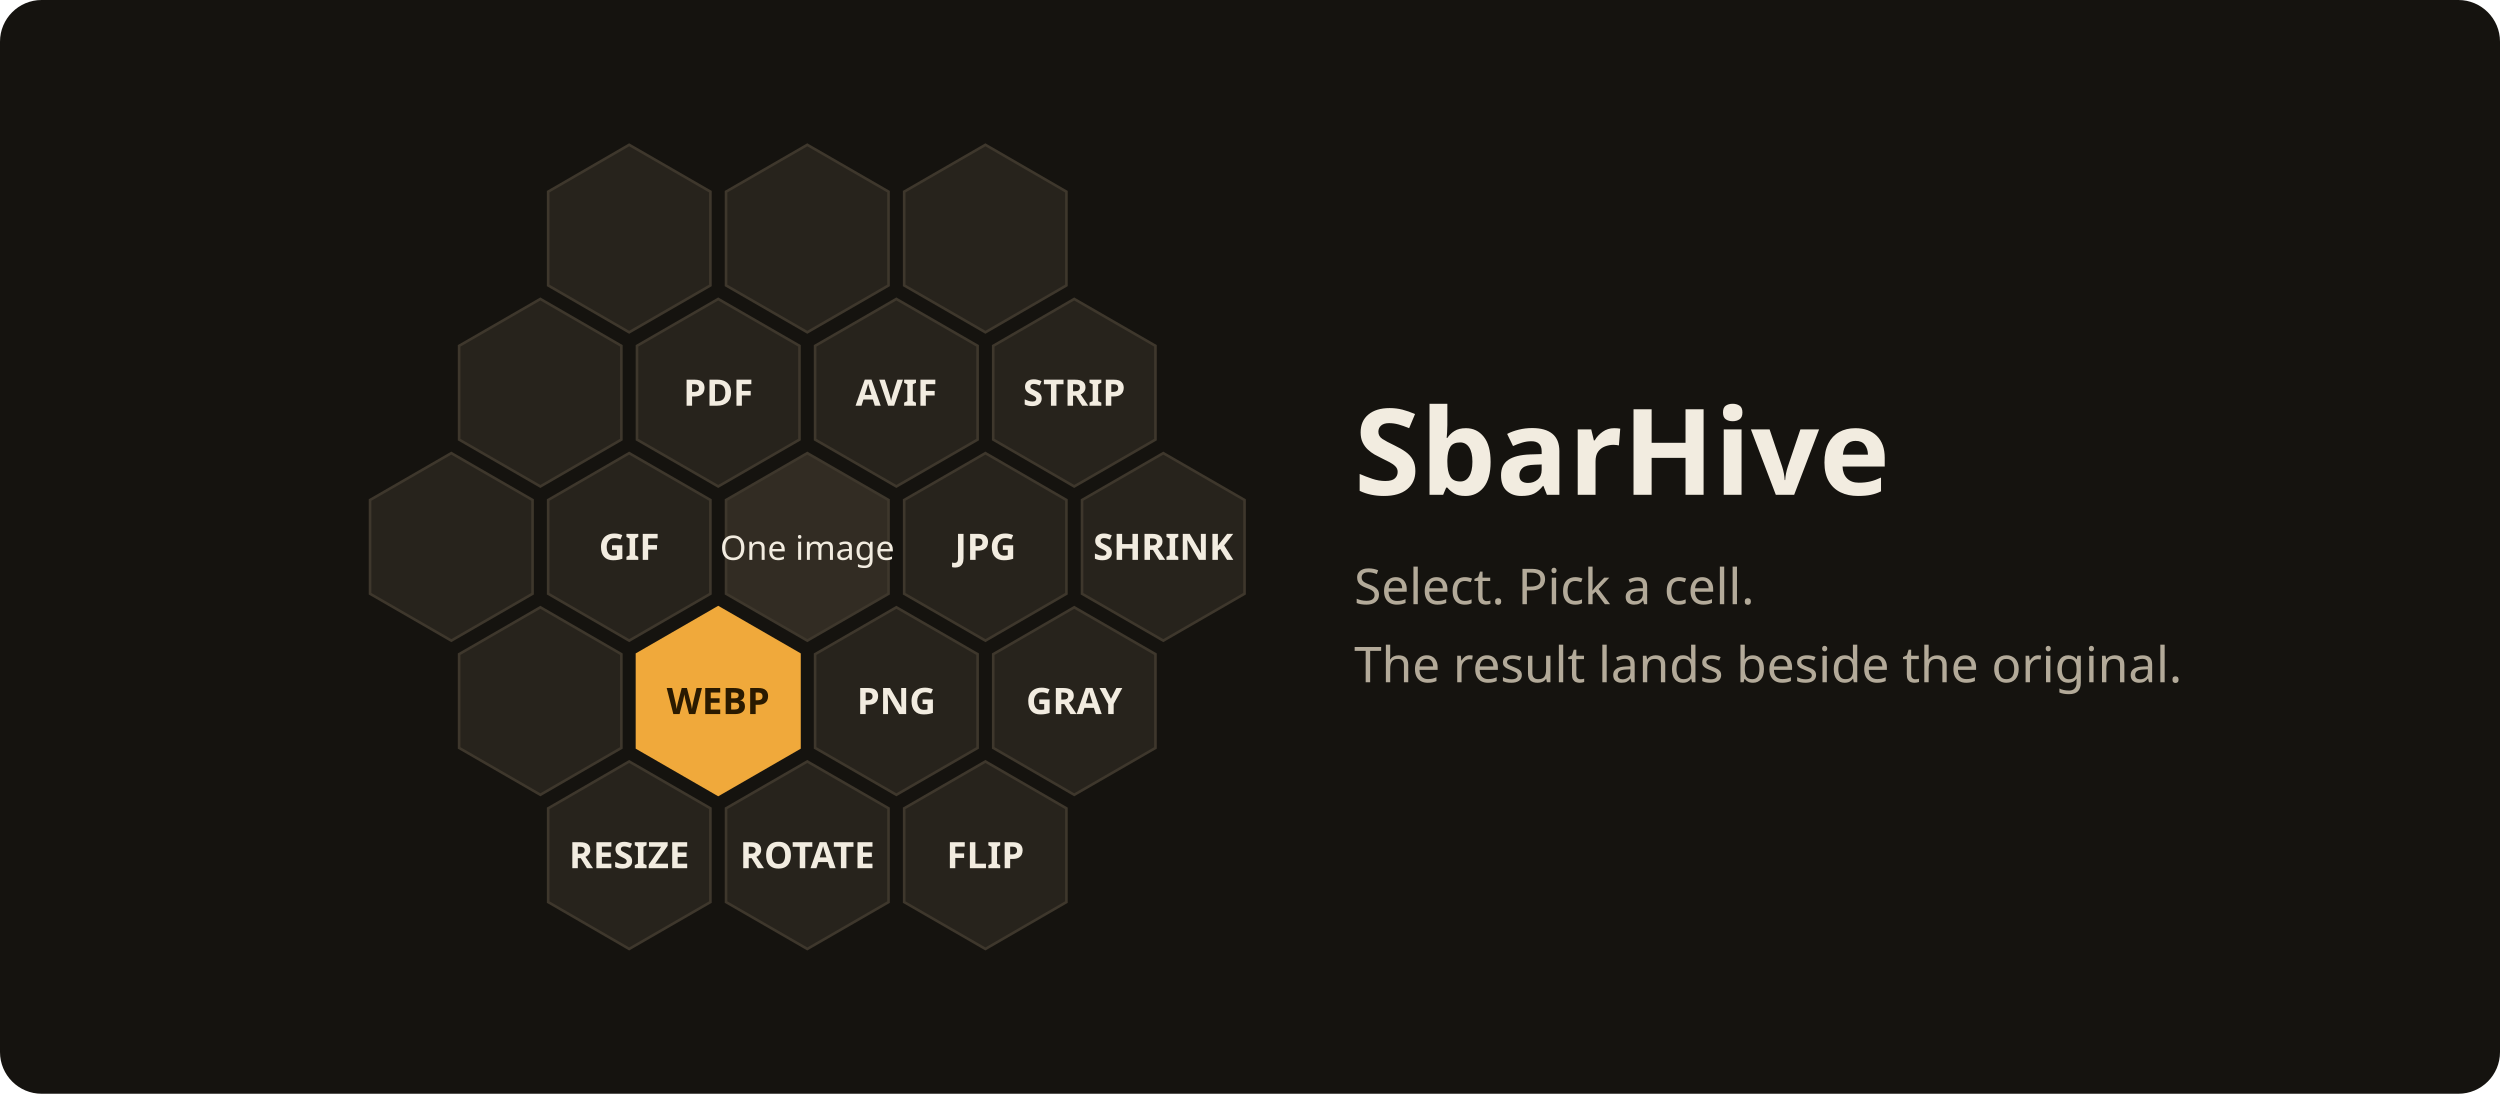
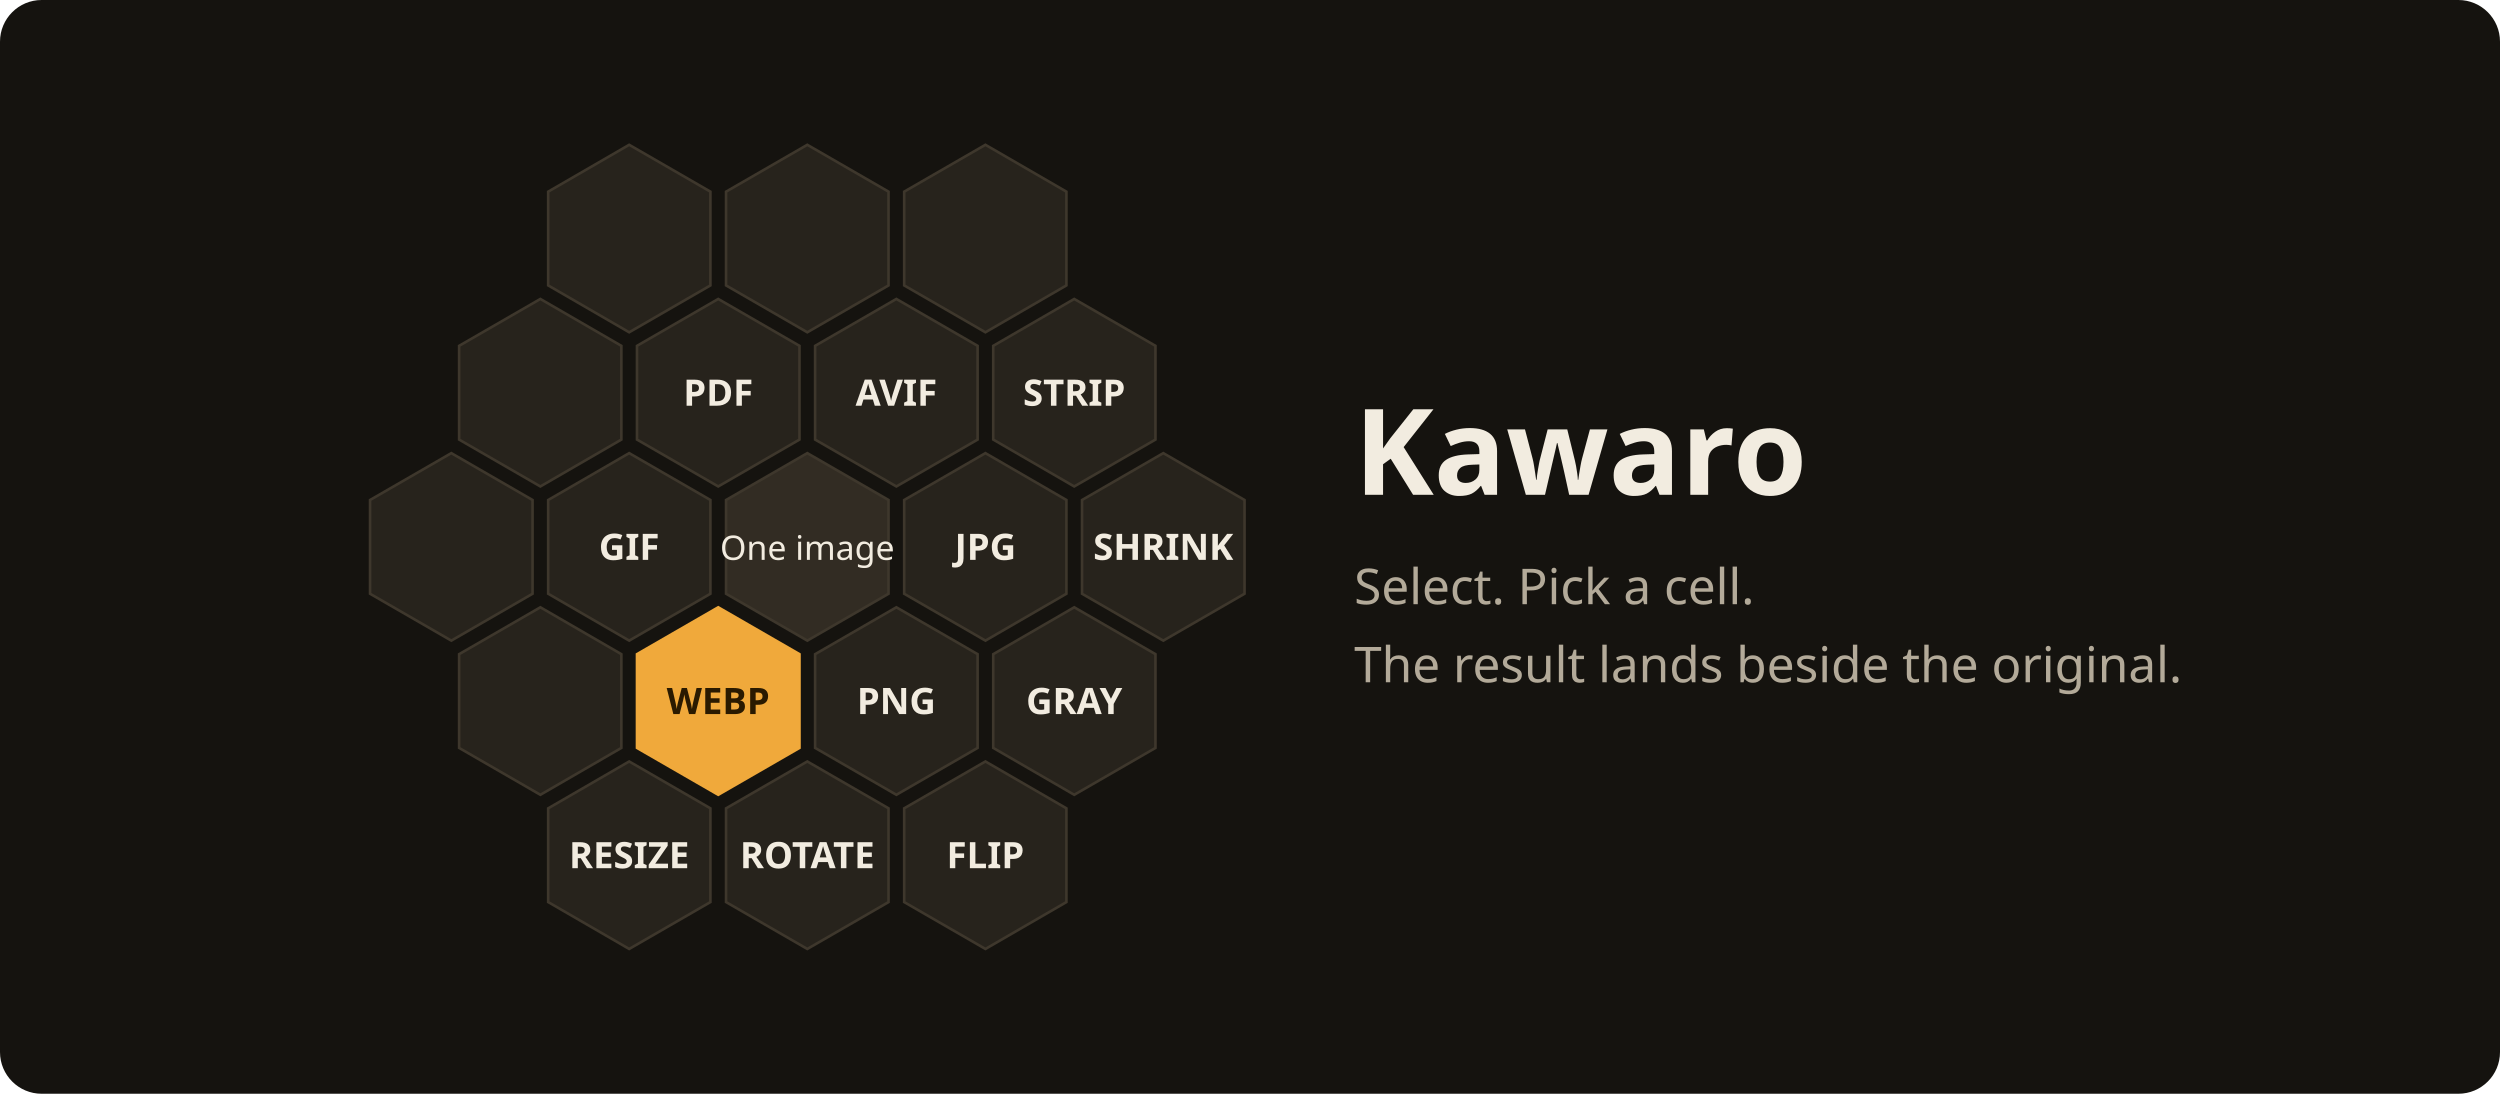
<svg xmlns="http://www.w3.org/2000/svg" viewBox="0 0 960 420" role="img" aria-labelledby="t d" width="960" height="420">
  <style>
.box{fill:#1E1B16;stroke:#3E372C;stroke-width:1}
.box2{fill:#27231C;stroke:#3E372C;stroke-width:1}
.zone{fill:#15130F;stroke:#3E372C;stroke-width:1;stroke-dasharray:6 6}
.hot{fill:#F0A93B;stroke:#F0A93B}
.hex{fill:#27231C;stroke:#3E372C;stroke-width:1}
.hexhot{fill:#F0A93B;stroke:#F0A93B}
.hexc{fill:#322C23;stroke:#3E372C;stroke-width:1}
.t{fill:#F2ECE0} .t2{fill:#B3AA99}
.hot-t{fill:#2A1A00} .hexhot-t{fill:#2A1A00}
.ln{stroke:#B3AA99;stroke-width:2;fill:none}
.head{fill:#B3AA99}
text{font-family:"IBM Plex Sans Arabic", "IBM Plex Sans", system-ui, sans-serif}
</style>
  <rect width="960" height="420" fill="#15130F" rx="16" />
  <defs>
    <marker id="a" viewBox="0 0 10 10" refX="9" refY="5" markerWidth="8" markerHeight="8" orient="auto-start-reverse">
      <path d="M0 0L10 5L0 10Z" fill="#B3AA99" />
    </marker>
  </defs>
  <path class="hexc" d="M310.0,174.0L341.2,192.0L341.2,228.0L310.0,246.0L278.8,228.0L278.8,192.0Z" />
  <text class="t" x="310.0" y="215.0" text-anchor="middle" font-size="13">One image</text>
  <path class="hexhot" d="M275.8,233.2L307.0,251.2L307.0,287.2L275.8,305.2L244.6,287.2L244.6,251.2Z" />
  <text class="hexhot-t" x="275.8" y="274.2" text-anchor="middle" font-size="14" font-weight="600">WEBP</text>
  <path class="hex" d="M344.2,233.2L375.4,251.2L375.4,287.2L344.2,305.2L313.0,287.2L313.0,251.2Z" />
  <text class="t" x="344.2" y="274.2" text-anchor="middle" font-size="14" font-weight="600">PNG</text>
  <path class="hex" d="M378.4,174.0L409.5,192.0L409.5,228.0L378.4,246.0L347.2,228.0L347.2,192.0Z" />
  <text class="t" x="378.4" y="215.0" text-anchor="middle" font-size="14" font-weight="600">JPG</text>
  <path class="hex" d="M344.2,114.8L375.4,132.8L375.4,168.8L344.2,186.8L313.0,168.8L313.0,132.8Z" />
  <text class="t" x="344.2" y="155.8" text-anchor="middle" font-size="14" font-weight="600">AVIF</text>
  <path class="hex" d="M275.8,114.8L307.0,132.8L307.0,168.8L275.8,186.8L244.6,168.8L244.6,132.8Z" />
  <text class="t" x="275.8" y="155.8" text-anchor="middle" font-size="14" font-weight="600">PDF</text>
  <path class="hex" d="M241.6,174.0L272.8,192.0L272.8,228.0L241.6,246.0L210.5,228.0L210.5,192.0Z" />
  <text class="t" x="241.6" y="215.0" text-anchor="middle" font-size="14" font-weight="600">GIF</text>
  <path class="hex" d="M241.6,292.4L272.8,310.4L272.8,346.4L241.6,364.4L210.5,346.4L210.5,310.4Z" />
  <text class="t" x="241.6" y="333.4" text-anchor="middle" font-size="14" font-weight="600">RESIZE</text>
  <path class="hex" d="M310.0,292.4L341.2,310.4L341.2,346.4L310.0,364.4L278.8,346.4L278.8,310.4Z" />
  <text class="t" x="310.0" y="333.4" text-anchor="middle" font-size="14" font-weight="600">ROTATE</text>
  <path class="hex" d="M378.4,292.4L409.5,310.4L409.5,346.4L378.4,364.4L347.2,346.4L347.2,310.4Z" />
  <text class="t" x="378.4" y="333.4" text-anchor="middle" font-size="14" font-weight="600">FLIP</text>
  <path class="hex" d="M412.5,233.2L443.7,251.2L443.7,287.2L412.5,305.2L381.4,287.2L381.4,251.2Z" />
  <text class="t" x="412.5" y="274.2" text-anchor="middle" font-size="14" font-weight="600">GRAY</text>
  <path class="hex" d="M446.7,174.0L477.9,192.0L477.9,228.0L446.7,246.0L415.5,228.0L415.5,192.0Z" />
  <text class="t" x="446.7" y="215.0" text-anchor="middle" font-size="14" font-weight="600">SHRINK</text>
  <path class="hex" d="M412.5,114.8L443.7,132.8L443.7,168.8L412.5,186.8L381.4,168.8L381.4,132.8Z" />
  <text class="t" x="412.5" y="155.8" text-anchor="middle" font-size="14" font-weight="600">STRIP</text>
  <path class="hex" d="M378.4,55.6L409.5,73.6L409.5,109.6L378.4,127.6L347.2,109.6L347.2,73.6Z" />
  <path class="hex" d="M310.0,55.6L341.2,73.6L341.2,109.6L310.0,127.6L278.8,109.6L278.8,73.6Z" />
  <path class="hex" d="M241.6,55.6L272.8,73.6L272.8,109.6L241.6,127.6L210.5,109.6L210.5,73.6Z" />
  <path class="hex" d="M207.5,114.8L238.6,132.8L238.6,168.8L207.5,186.8L176.3,168.8L176.3,132.8Z" />
  <path class="hex" d="M173.3,174.0L204.5,192.0L204.5,228.0L173.3,246.0L142.1,228.0L142.1,192.0Z" />
  <path class="hex" d="M207.5,233.2L238.6,251.2L238.6,287.2L207.5,305.2L176.3,287.2L176.3,251.2Z" />
-   <text class="t" x="520" y="190" text-anchor="start" font-size="46" font-weight="600">SbarHive</text>
+   <text class="t" x="520" y="190" text-anchor="start" font-size="46" font-weight="600">Kawaro</text>
  <text class="t2" x="520" y="232" text-anchor="start" font-size="19">Select. Pick a cell.</text>
  <text class="t2" x="520" y="262" text-anchor="start" font-size="19">The result lands beside the original.</text>
</svg>
